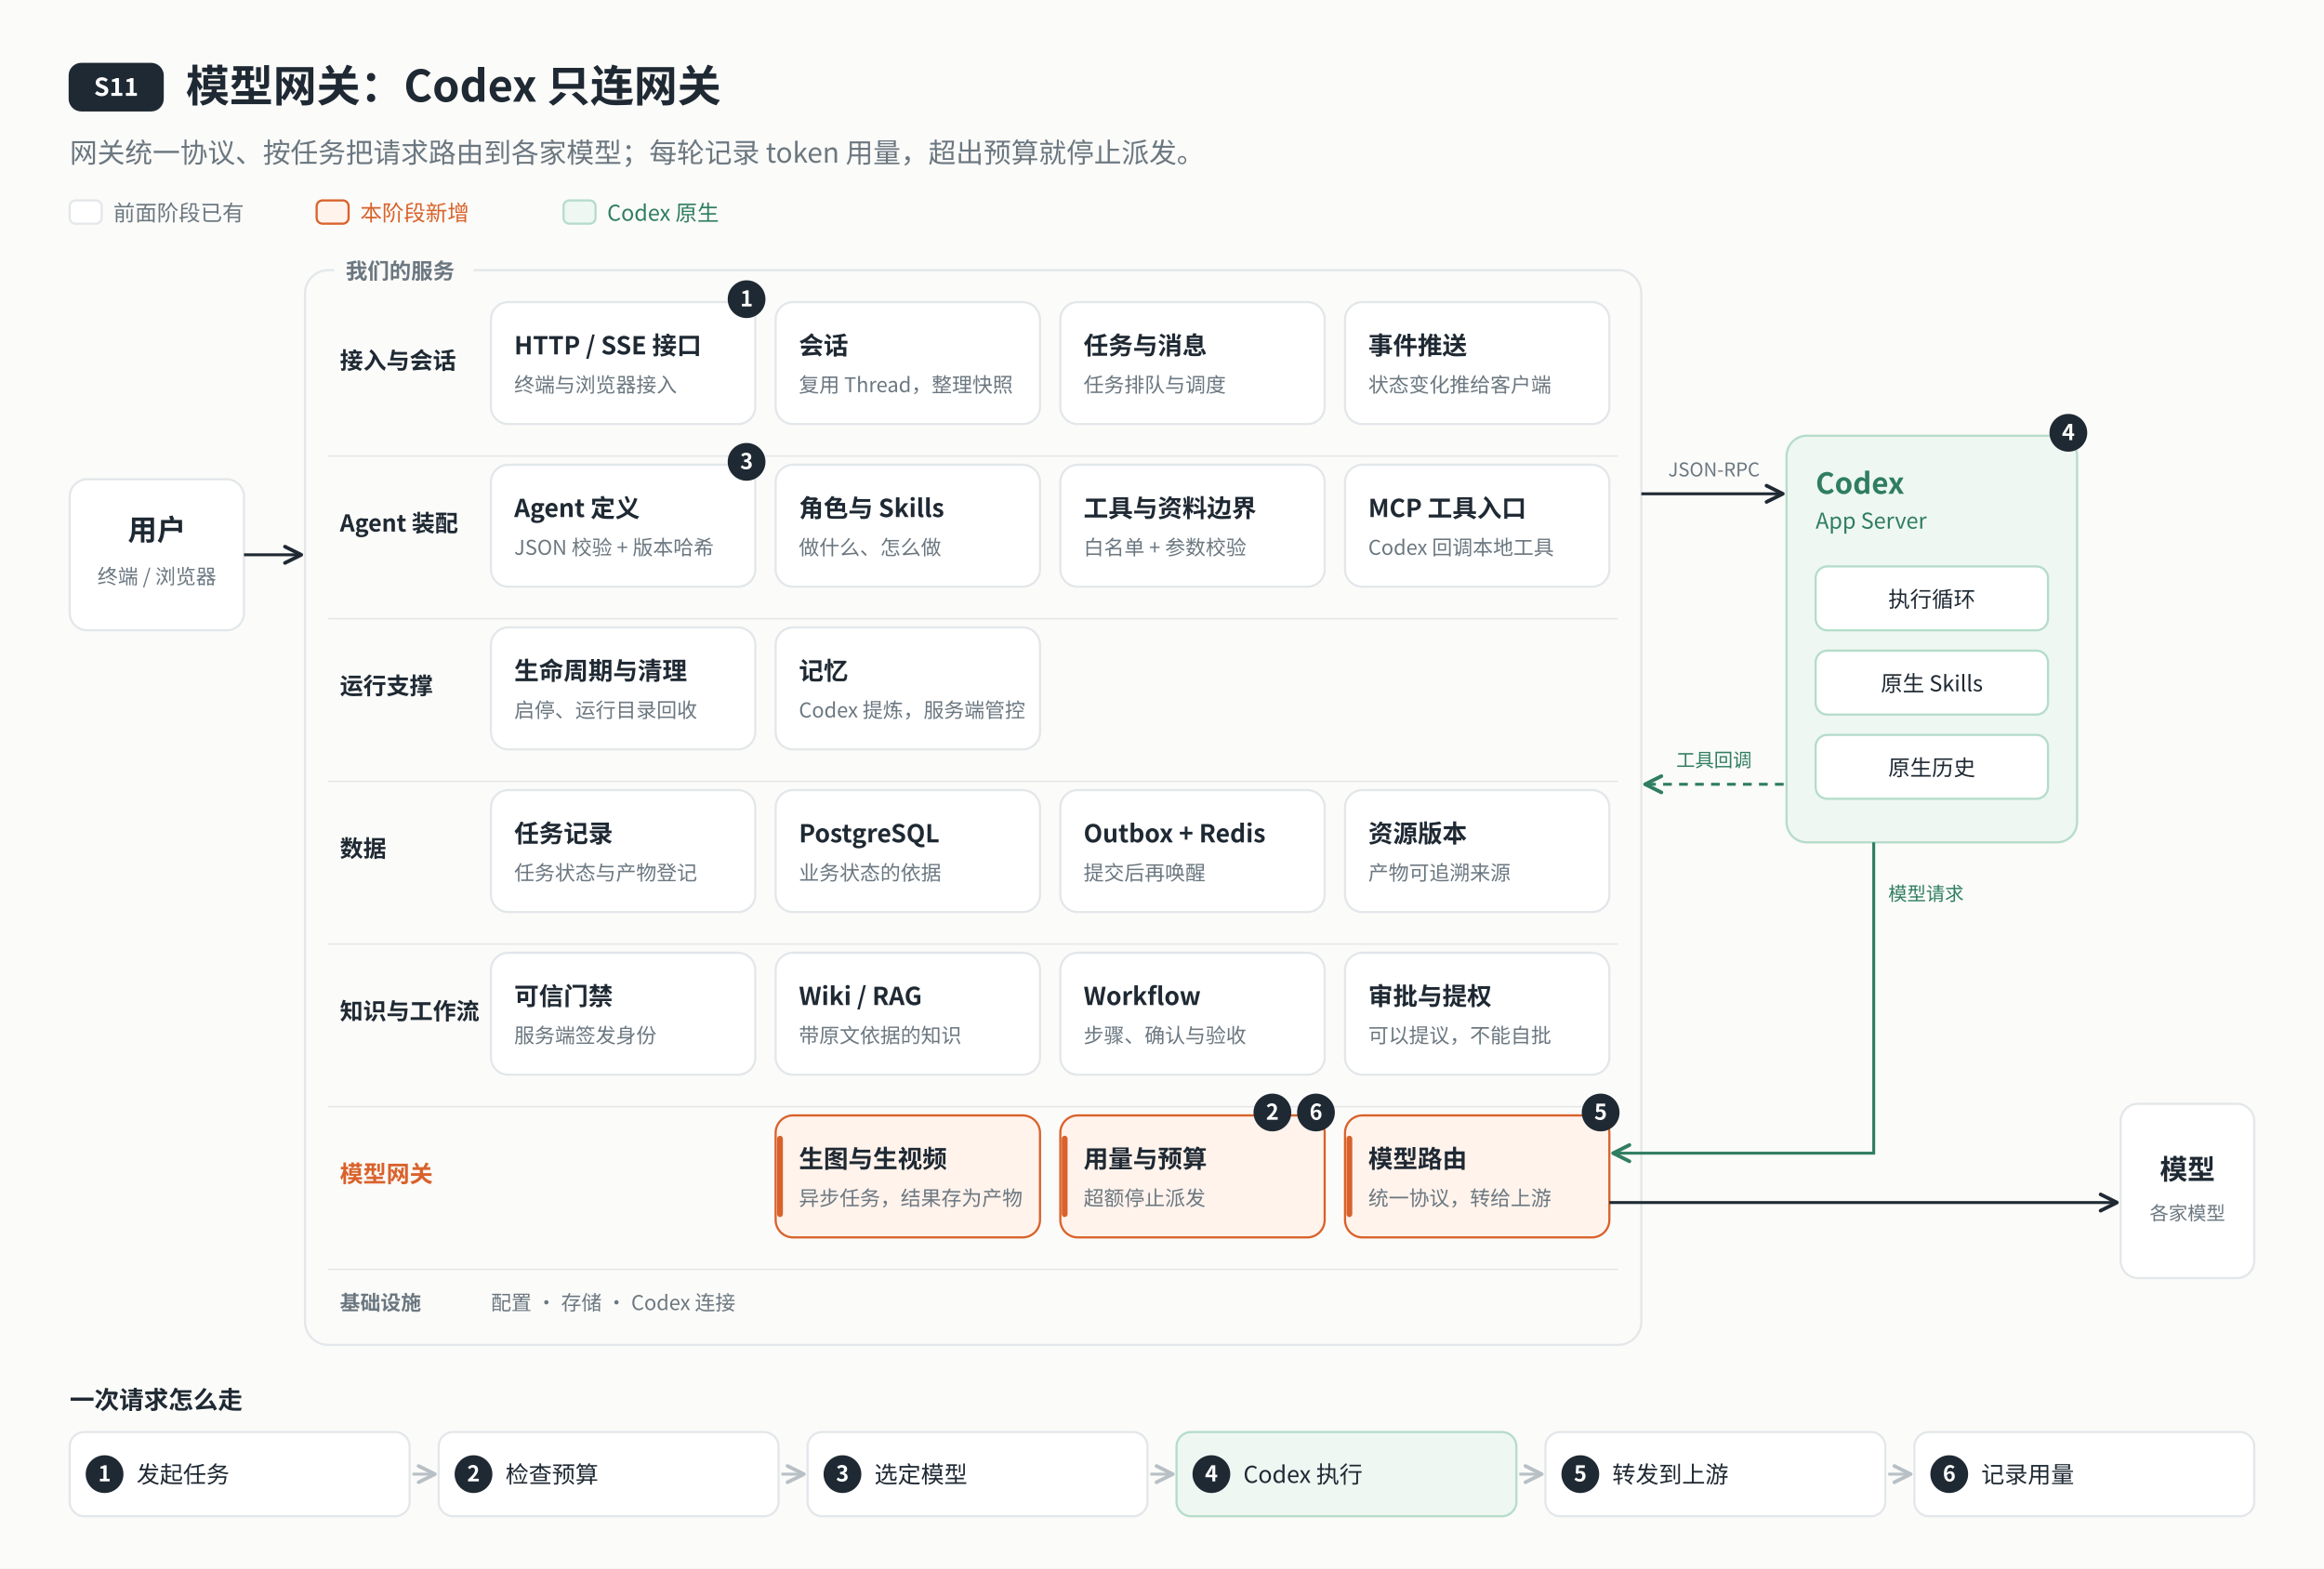
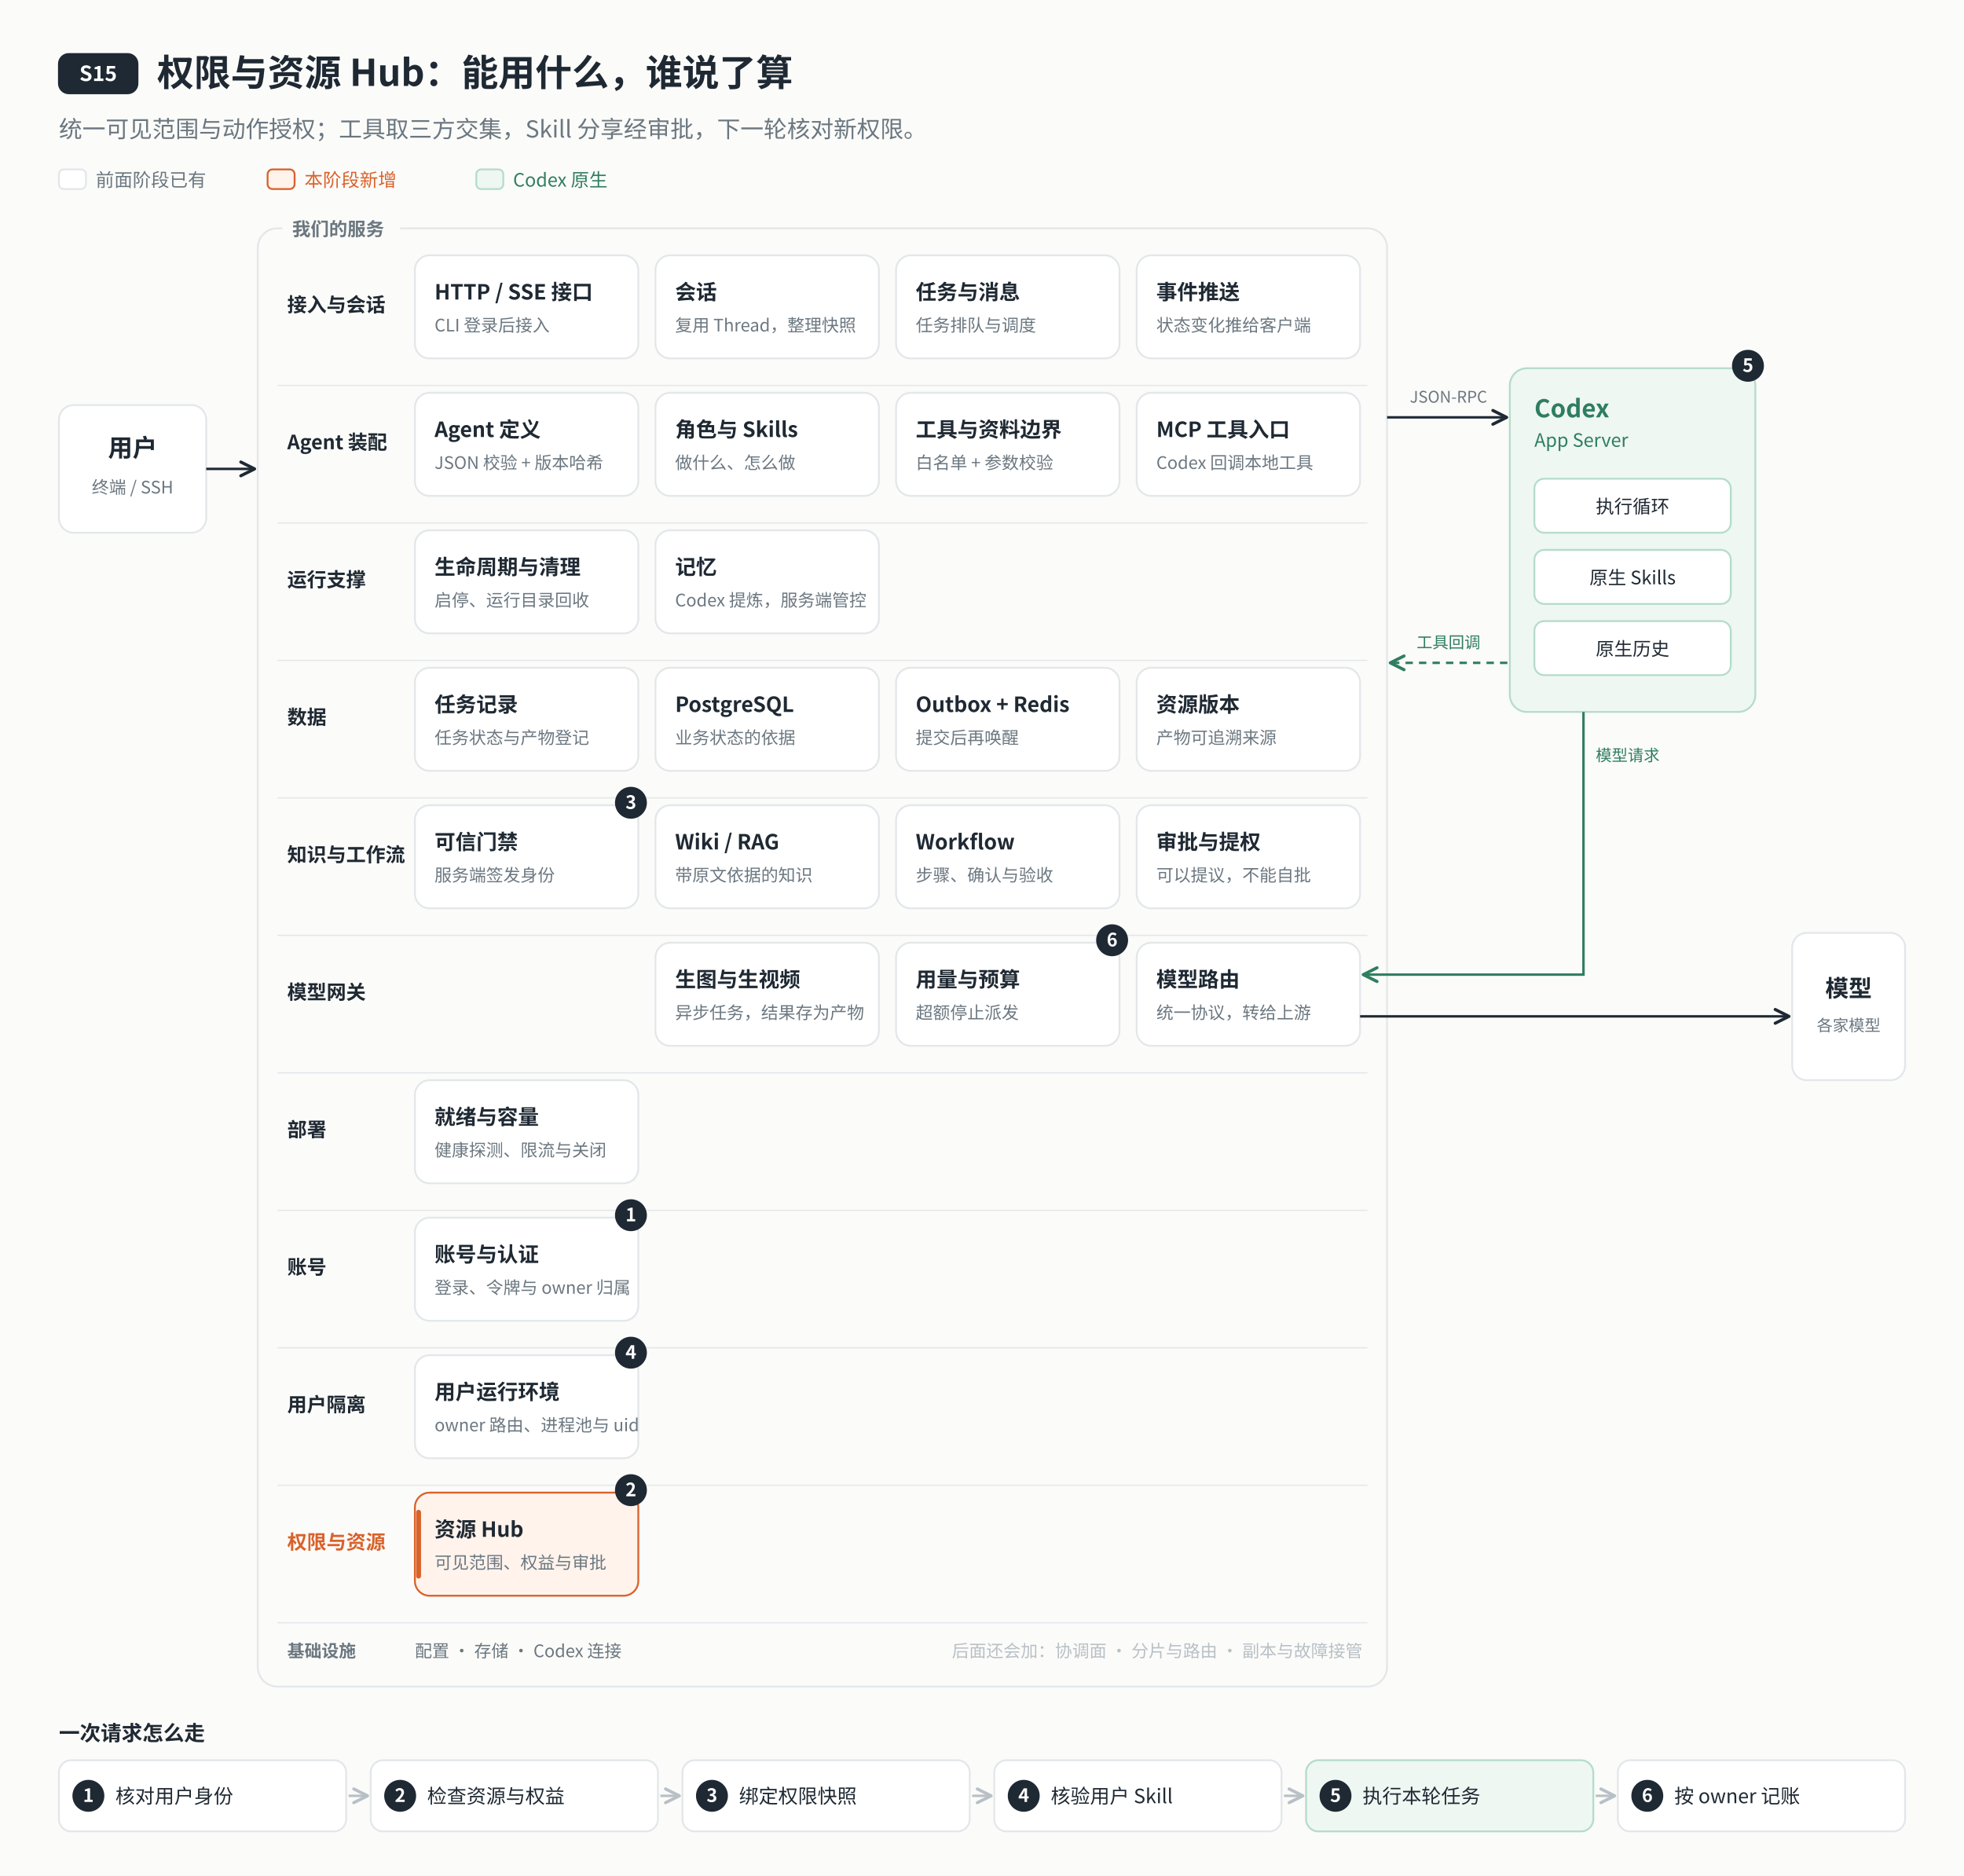
- <svg xmlns="http://www.w3.org/2000/svg" width="1600" height="1080" viewBox="0 0 1600 1080" role="img" aria-labelledby="title desc">
+ <svg xmlns="http://www.w3.org/2000/svg" width="1600" height="1528" viewBox="0 0 1600 1528" role="img" aria-labelledby="title desc">
  <defs>
    <marker id="mB8C0C6" viewBox="0 0 10 10" refX="8" refY="5" markerWidth="7" markerHeight="7" orient="auto-start-reverse">
      <path d="M1 1 L9 5 L1 9" fill="none" stroke="#B8C0C6" stroke-width="1.8" stroke-linecap="round" stroke-linejoin="round" />
    </marker>
    <marker id="m1F2933" viewBox="0 0 10 10" refX="8" refY="5" markerWidth="7" markerHeight="7" orient="auto-start-reverse">
      <path d="M1 1 L9 5 L1 9" fill="none" stroke="#1F2933" stroke-width="1.8" stroke-linecap="round" stroke-linejoin="round" />
    </marker>
    <marker id="m2F7D62" viewBox="0 0 10 10" refX="8" refY="5" markerWidth="7" markerHeight="7" orient="auto-start-reverse">
      <path d="M1 1 L9 5 L1 9" fill="none" stroke="#2F7D62" stroke-width="1.8" stroke-linecap="round" stroke-linejoin="round" />
    </marker>
  </defs>
  <g font-family="PingFang SC, Microsoft YaHei, Noto Sans CJK SC, sans-serif">
-     <rect x="0" y="0" width="1600" height="1080" fill="#FBFBF9" />
+     <rect x="0" y="0" width="1600" height="1528" fill="#FBFBF9" />
    <rect x="48" y="44" width="64" height="32" rx="8" fill="#1F2933" stroke="#1F2933" stroke-width="1.5" />
-     <text x="80" y="66" font-size="17" fill="#fff" font-weight="700" text-anchor="middle">S11</text>
-     <text x="128" y="70" font-size="30" fill="#1F2933" font-weight="700" text-anchor="start">模型网关：Codex 只连网关</text>
-     <text x="48" y="112" font-size="19" fill="#6B7780" font-weight="400" text-anchor="start">网关统一协议、按任务把请求路由到各家模型；每轮记录 token 用量，超出预算就停止派发。</text>
+     <text x="80" y="66" font-size="17" fill="#fff" font-weight="700" text-anchor="middle">S15</text>
+     <text x="128" y="70" font-size="30" fill="#1F2933" font-weight="700" text-anchor="start">权限与资源 Hub：能用什么，谁说了算</text>
+     <text x="48" y="112" font-size="19" fill="#6B7780" font-weight="400" text-anchor="start">统一可见范围与动作授权；工具取三方交集，Skill 分享经审批，下一轮核对新权限。</text>
    <rect x="48" y="138" width="22" height="16" rx="4" fill="#FFFFFF" stroke="#E3E7EA" stroke-width="1.5" />
    <text x="78" y="152" font-size="15" fill="#6B7780" font-weight="400" text-anchor="start">前面阶段已有</text>
    <rect x="218" y="138" width="22" height="16" rx="4" fill="#FFF3EC" stroke="#D9622B" stroke-width="1.5" />
    <text x="248" y="152" font-size="15" fill="#D9622B" font-weight="400" text-anchor="start">本阶段新增</text>
    <rect x="388" y="138" width="22" height="16" rx="4" fill="#EEF7F2" stroke="#B5DCCB" stroke-width="1.5" />
    <text x="418" y="152" font-size="15" fill="#2F7D62" font-weight="400" text-anchor="start">Codex 原生</text>
    <rect x="48" y="330" width="120" height="104" rx="12" fill="#FFFFFF" stroke="#E3E7EA" stroke-width="1.5" />
    <text x="108" y="372" font-size="20" fill="#1F2933" font-weight="600" text-anchor="middle">用户</text>
-     <text x="108" y="402" font-size="14" fill="#6B7780" font-weight="400" text-anchor="middle">终端 / 浏览器</text>
-     <rect x="210" y="186" width="920" height="740" rx="16" fill="none" stroke="#E3E7EA" stroke-width="1.5" />
+     <text x="108" y="402" font-size="14" fill="#6B7780" font-weight="400" text-anchor="middle">终端 / SSH</text>
+     <rect x="210" y="186" width="920" height="1188" rx="16" fill="none" stroke="#E3E7EA" stroke-width="1.5" />
    <rect x="230" y="175" width="96" height="22" fill="#FBFBF9" />
    <text x="238" y="192" font-size="15" fill="#6B7780" font-weight="600" text-anchor="start">我们的服务</text>
    <text x="234" y="254" font-size="16" fill="#1F2933" font-weight="600" text-anchor="start">接入与会话</text>
    <rect x="338" y="208" width="182" height="84" rx="12" fill="#FFFFFF" stroke="#E3E7EA" stroke-width="1.5" />
    <text x="354" y="244" font-size="17" fill="#1F2933" font-weight="600" text-anchor="start">HTTP / SSE 接口</text>
-     <text x="354" y="270" font-size="14" fill="#6B7780" font-weight="400" text-anchor="start">终端与浏览器接入</text>
+     <text x="354" y="270" font-size="14" fill="#6B7780" font-weight="400" text-anchor="start">CLI 登录后接入</text>
    <rect x="534" y="208" width="182" height="84" rx="12" fill="#FFFFFF" stroke="#E3E7EA" stroke-width="1.5" />
    <text x="550" y="244" font-size="17" fill="#1F2933" font-weight="600" text-anchor="start">会话</text>
    <text x="550" y="270" font-size="14" fill="#6B7780" font-weight="400" text-anchor="start">复用 Thread，整理快照</text>
    <rect x="730" y="208" width="182" height="84" rx="12" fill="#FFFFFF" stroke="#E3E7EA" stroke-width="1.5" />
    <text x="746" y="244" font-size="17" fill="#1F2933" font-weight="600" text-anchor="start">任务与消息</text>
    <text x="746" y="270" font-size="14" fill="#6B7780" font-weight="400" text-anchor="start">任务排队与调度</text>
    <rect x="926" y="208" width="182" height="84" rx="12" fill="#FFFFFF" stroke="#E3E7EA" stroke-width="1.5" />
    <text x="942" y="244" font-size="17" fill="#1F2933" font-weight="600" text-anchor="start">事件推送</text>
    <text x="942" y="270" font-size="14" fill="#6B7780" font-weight="400" text-anchor="start">状态变化推给客户端</text>
    <text x="234" y="366" font-size="16" fill="#1F2933" font-weight="600" text-anchor="start">Agent 装配</text>
    <line x1="226" y1="314" x2="1114" y2="314" stroke="#E3E7EA" stroke-width="1" />
    <rect x="338" y="320" width="182" height="84" rx="12" fill="#FFFFFF" stroke="#E3E7EA" stroke-width="1.5" />
    <text x="354" y="356" font-size="17" fill="#1F2933" font-weight="600" text-anchor="start">Agent 定义</text>
    <text x="354" y="382" font-size="14" fill="#6B7780" font-weight="400" text-anchor="start">JSON 校验 + 版本哈希</text>
    <rect x="534" y="320" width="182" height="84" rx="12" fill="#FFFFFF" stroke="#E3E7EA" stroke-width="1.5" />
    <text x="550" y="356" font-size="17" fill="#1F2933" font-weight="600" text-anchor="start">角色与 Skills</text>
    <text x="550" y="382" font-size="14" fill="#6B7780" font-weight="400" text-anchor="start">做什么、怎么做</text>
    <rect x="730" y="320" width="182" height="84" rx="12" fill="#FFFFFF" stroke="#E3E7EA" stroke-width="1.5" />
    <text x="746" y="356" font-size="17" fill="#1F2933" font-weight="600" text-anchor="start">工具与资料边界</text>
    <text x="746" y="382" font-size="14" fill="#6B7780" font-weight="400" text-anchor="start">白名单 + 参数校验</text>
    <rect x="926" y="320" width="182" height="84" rx="12" fill="#FFFFFF" stroke="#E3E7EA" stroke-width="1.5" />
    <text x="942" y="356" font-size="17" fill="#1F2933" font-weight="600" text-anchor="start">MCP 工具入口</text>
    <text x="942" y="382" font-size="14" fill="#6B7780" font-weight="400" text-anchor="start">Codex 回调本地工具</text>
    <text x="234" y="478" font-size="16" fill="#1F2933" font-weight="600" text-anchor="start">运行支撑</text>
    <line x1="226" y1="426" x2="1114" y2="426" stroke="#E3E7EA" stroke-width="1" />
    <rect x="338" y="432" width="182" height="84" rx="12" fill="#FFFFFF" stroke="#E3E7EA" stroke-width="1.5" />
    <text x="354" y="468" font-size="17" fill="#1F2933" font-weight="600" text-anchor="start">生命周期与清理</text>
    <text x="354" y="494" font-size="14" fill="#6B7780" font-weight="400" text-anchor="start">启停、运行目录回收</text>
    <rect x="534" y="432" width="182" height="84" rx="12" fill="#FFFFFF" stroke="#E3E7EA" stroke-width="1.5" />
    <text x="550" y="468" font-size="17" fill="#1F2933" font-weight="600" text-anchor="start">记忆</text>
    <text x="550" y="494" font-size="14" fill="#6B7780" font-weight="400" text-anchor="start">Codex 提炼，服务端管控</text>
    <text x="234" y="590" font-size="16" fill="#1F2933" font-weight="600" text-anchor="start">数据</text>
    <line x1="226" y1="538" x2="1114" y2="538" stroke="#E3E7EA" stroke-width="1" />
    <rect x="338" y="544" width="182" height="84" rx="12" fill="#FFFFFF" stroke="#E3E7EA" stroke-width="1.5" />
    <text x="354" y="580" font-size="17" fill="#1F2933" font-weight="600" text-anchor="start">任务记录</text>
    <text x="354" y="606" font-size="14" fill="#6B7780" font-weight="400" text-anchor="start">任务状态与产物登记</text>
    <rect x="534" y="544" width="182" height="84" rx="12" fill="#FFFFFF" stroke="#E3E7EA" stroke-width="1.5" />
    <text x="550" y="580" font-size="17" fill="#1F2933" font-weight="600" text-anchor="start">PostgreSQL</text>
    <text x="550" y="606" font-size="14" fill="#6B7780" font-weight="400" text-anchor="start">业务状态的依据</text>
    <rect x="730" y="544" width="182" height="84" rx="12" fill="#FFFFFF" stroke="#E3E7EA" stroke-width="1.5" />
    <text x="746" y="580" font-size="17" fill="#1F2933" font-weight="600" text-anchor="start">Outbox + Redis</text>
    <text x="746" y="606" font-size="14" fill="#6B7780" font-weight="400" text-anchor="start">提交后再唤醒</text>
    <rect x="926" y="544" width="182" height="84" rx="12" fill="#FFFFFF" stroke="#E3E7EA" stroke-width="1.5" />
    <text x="942" y="580" font-size="17" fill="#1F2933" font-weight="600" text-anchor="start">资源版本</text>
    <text x="942" y="606" font-size="14" fill="#6B7780" font-weight="400" text-anchor="start">产物可追溯来源</text>
    <text x="234" y="702" font-size="16" fill="#1F2933" font-weight="600" text-anchor="start">知识与工作流</text>
    <line x1="226" y1="650" x2="1114" y2="650" stroke="#E3E7EA" stroke-width="1" />
    <rect x="338" y="656" width="182" height="84" rx="12" fill="#FFFFFF" stroke="#E3E7EA" stroke-width="1.5" />
    <text x="354" y="692" font-size="17" fill="#1F2933" font-weight="600" text-anchor="start">可信门禁</text>
    <text x="354" y="718" font-size="14" fill="#6B7780" font-weight="400" text-anchor="start">服务端签发身份</text>
    <rect x="534" y="656" width="182" height="84" rx="12" fill="#FFFFFF" stroke="#E3E7EA" stroke-width="1.5" />
    <text x="550" y="692" font-size="17" fill="#1F2933" font-weight="600" text-anchor="start">Wiki / RAG</text>
    <text x="550" y="718" font-size="14" fill="#6B7780" font-weight="400" text-anchor="start">带原文依据的知识</text>
    <rect x="730" y="656" width="182" height="84" rx="12" fill="#FFFFFF" stroke="#E3E7EA" stroke-width="1.5" />
    <text x="746" y="692" font-size="17" fill="#1F2933" font-weight="600" text-anchor="start">Workflow</text>
    <text x="746" y="718" font-size="14" fill="#6B7780" font-weight="400" text-anchor="start">步骤、确认与验收</text>
    <rect x="926" y="656" width="182" height="84" rx="12" fill="#FFFFFF" stroke="#E3E7EA" stroke-width="1.5" />
    <text x="942" y="692" font-size="17" fill="#1F2933" font-weight="600" text-anchor="start">审批与提权</text>
    <text x="942" y="718" font-size="14" fill="#6B7780" font-weight="400" text-anchor="start">可以提议，不能自批</text>
-     <text x="234" y="814" font-size="16" fill="#D9622B" font-weight="600" text-anchor="start">模型网关</text>
+     <text x="234" y="814" font-size="16" fill="#1F2933" font-weight="600" text-anchor="start">模型网关</text>
    <line x1="226" y1="762" x2="1114" y2="762" stroke="#E3E7EA" stroke-width="1" />
-     <rect x="534" y="768" width="182" height="84" rx="12" fill="#FFF3EC" stroke="#D9622B" stroke-width="1.5" />
-     <rect x="535" y="782" width="4" height="56" rx="2" fill="#D9622B" />
+     <rect x="534" y="768" width="182" height="84" rx="12" fill="#FFFFFF" stroke="#E3E7EA" stroke-width="1.5" />
    <text x="550" y="804" font-size="17" fill="#1F2933" font-weight="600" text-anchor="start">生图与生视频</text>
    <text x="550" y="830" font-size="14" fill="#6B7780" font-weight="400" text-anchor="start">异步任务，结果存为产物</text>
-     <rect x="730" y="768" width="182" height="84" rx="12" fill="#FFF3EC" stroke="#D9622B" stroke-width="1.5" />
-     <rect x="731" y="782" width="4" height="56" rx="2" fill="#D9622B" />
+     <rect x="730" y="768" width="182" height="84" rx="12" fill="#FFFFFF" stroke="#E3E7EA" stroke-width="1.5" />
    <text x="746" y="804" font-size="17" fill="#1F2933" font-weight="600" text-anchor="start">用量与预算</text>
    <text x="746" y="830" font-size="14" fill="#6B7780" font-weight="400" text-anchor="start">超额停止派发</text>
-     <rect x="926" y="768" width="182" height="84" rx="12" fill="#FFF3EC" stroke="#D9622B" stroke-width="1.5" />
-     <rect x="927" y="782" width="4" height="56" rx="2" fill="#D9622B" />
+     <rect x="926" y="768" width="182" height="84" rx="12" fill="#FFFFFF" stroke="#E3E7EA" stroke-width="1.5" />
    <text x="942" y="804" font-size="17" fill="#1F2933" font-weight="600" text-anchor="start">模型路由</text>
    <text x="942" y="830" font-size="14" fill="#6B7780" font-weight="400" text-anchor="start">统一协议，转给上游</text>
+     <text x="234" y="926" font-size="16" fill="#1F2933" font-weight="600" text-anchor="start">部署</text>
    <line x1="226" y1="874" x2="1114" y2="874" stroke="#E3E7EA" stroke-width="1" />
-     <text x="234" y="902" font-size="14" fill="#6B7780" font-weight="600" text-anchor="start">基础设施</text>
-     <text x="338" y="902" font-size="14" fill="#6B7780" font-weight="400" text-anchor="start">配置 · 存储 · Codex 连接</text>
+     <rect x="338" y="880" width="182" height="84" rx="12" fill="#FFFFFF" stroke="#E3E7EA" stroke-width="1.5" />
+     <text x="354" y="916" font-size="17" fill="#1F2933" font-weight="600" text-anchor="start">就绪与容量</text>
+     <text x="354" y="942" font-size="14" fill="#6B7780" font-weight="400" text-anchor="start">健康探测、限流与关闭</text>
+     <text x="234" y="1038" font-size="16" fill="#1F2933" font-weight="600" text-anchor="start">账号</text>
+     <line x1="226" y1="986" x2="1114" y2="986" stroke="#E3E7EA" stroke-width="1" />
+     <rect x="338" y="992" width="182" height="84" rx="12" fill="#FFFFFF" stroke="#E3E7EA" stroke-width="1.5" />
+     <text x="354" y="1028" font-size="17" fill="#1F2933" font-weight="600" text-anchor="start">账号与认证</text>
+     <text x="354" y="1054" font-size="14" fill="#6B7780" font-weight="400" text-anchor="start">登录、令牌与 owner 归属</text>
+     <text x="234" y="1150" font-size="16" fill="#1F2933" font-weight="600" text-anchor="start">用户隔离</text>
+     <line x1="226" y1="1098" x2="1114" y2="1098" stroke="#E3E7EA" stroke-width="1" />
+     <rect x="338" y="1104" width="182" height="84" rx="12" fill="#FFFFFF" stroke="#E3E7EA" stroke-width="1.5" />
+     <text x="354" y="1140" font-size="17" fill="#1F2933" font-weight="600" text-anchor="start">用户运行环境</text>
+     <text x="354" y="1166" font-size="14" fill="#6B7780" font-weight="400" text-anchor="start">owner 路由、进程池与 uid</text>
+     <text x="234" y="1262" font-size="16" fill="#D9622B" font-weight="600" text-anchor="start">权限与资源</text>
+     <line x1="226" y1="1210" x2="1114" y2="1210" stroke="#E3E7EA" stroke-width="1" />
+     <rect x="338" y="1216" width="182" height="84" rx="12" fill="#FFF3EC" stroke="#D9622B" stroke-width="1.5" />
+     <rect x="339" y="1230" width="4" height="56" rx="2" fill="#D9622B" />
+     <text x="354" y="1252" font-size="17" fill="#1F2933" font-weight="600" text-anchor="start">资源 Hub</text>
+     <text x="354" y="1278" font-size="14" fill="#6B7780" font-weight="400" text-anchor="start">可见范围、权益与审批</text>
+     <line x1="226" y1="1322" x2="1114" y2="1322" stroke="#E3E7EA" stroke-width="1" />
+     <text x="234" y="1350" font-size="14" fill="#6B7780" font-weight="600" text-anchor="start">基础设施</text>
+     <text x="338" y="1350" font-size="14" fill="#6B7780" font-weight="400" text-anchor="start">配置 · 存储 · Codex 连接</text>
+     <text x="1110" y="1350" font-size="14" fill="#B8C0C6" font-weight="400" text-anchor="end">后面还会加：协调面 · 分片与路由 · 副本与故障接管</text>
    <rect x="1230" y="300" width="200" height="280" rx="14" fill="#EEF7F2" stroke="#B5DCCB" stroke-width="1.5" />
    <text x="1250" y="340" font-size="20" fill="#2F7D62" font-weight="700" text-anchor="start">Codex</text>
    <text x="1250" y="364" font-size="15" fill="#2F7D62" font-weight="400" text-anchor="start">App Server</text>
    <rect x="1250" y="390" width="160" height="44" rx="8" fill="#FFFFFF" stroke="#B5DCCB" stroke-width="1.5" />
    <text x="1330" y="418" font-size="15" fill="#1F2933" font-weight="500" text-anchor="middle">执行循环</text>
    <rect x="1250" y="448" width="160" height="44" rx="8" fill="#FFFFFF" stroke="#B5DCCB" stroke-width="1.5" />
    <text x="1330" y="476" font-size="15" fill="#1F2933" font-weight="500" text-anchor="middle">原生 Skills</text>
    <rect x="1250" y="506" width="160" height="44" rx="8" fill="#FFFFFF" stroke="#B5DCCB" stroke-width="1.5" />
    <text x="1330" y="534" font-size="15" fill="#1F2933" font-weight="500" text-anchor="middle">原生历史</text>
    <rect x="1460" y="760" width="92" height="120" rx="12" fill="#FFFFFF" stroke="#E3E7EA" stroke-width="1.5" />
    <text x="1506" y="812" font-size="19" fill="#1F2933" font-weight="600" text-anchor="middle">模型</text>
    <text x="1506" y="840" font-size="13" fill="#6B7780" font-weight="400" text-anchor="middle">各家模型</text>
    <path d="M168,382 L206,382" fill="none" stroke="#1F2933" stroke-width="2" marker-end="url(#m1F2933)" />
    <path d="M1130,340 L1226,340" fill="none" stroke="#1F2933" stroke-width="2" marker-end="url(#m1F2933)" />
    <text x="1180" y="328" font-size="13" fill="#6B7780" font-weight="500" text-anchor="middle">JSON-RPC</text>
    <path d="M1228,540 L1134,540" fill="none" stroke="#2F7D62" stroke-width="2" stroke-dasharray="6 5" marker-end="url(#m2F7D62)" />
    <text x="1180" y="528" font-size="13" fill="#2F7D62" font-weight="500" text-anchor="middle">工具回调</text>
    <path d="M1290,580 L1290,794 L1112,794" fill="none" stroke="#2F7D62" stroke-width="2" marker-end="url(#m2F7D62)" />
    <text x="1300" y="620" font-size="13" fill="#2F7D62" font-weight="500" text-anchor="start">模型请求</text>
    <path d="M1108,828 L1456,828" fill="none" stroke="#1F2933" stroke-width="2" marker-end="url(#m1F2933)" />
-     <circle cx="514" cy="206" r="13" fill="#1F2933" />
-     <text x="514" y="211" font-size="15" fill="#fff" font-weight="700" text-anchor="middle">1</text>
-     <circle cx="876" cy="766" r="13" fill="#1F2933" />
-     <text x="876" y="771" font-size="15" fill="#fff" font-weight="700" text-anchor="middle">2</text>
+     <circle cx="514" cy="990" r="13" fill="#1F2933" />
+     <text x="514" y="995" font-size="15" fill="#fff" font-weight="700" text-anchor="middle">1</text>
+     <circle cx="514" cy="1214" r="13" fill="#1F2933" />
+     <text x="514" y="1219" font-size="15" fill="#fff" font-weight="700" text-anchor="middle">2</text>
+     <circle cx="514" cy="654" r="13" fill="#1F2933" />
+     <text x="514" y="659" font-size="15" fill="#fff" font-weight="700" text-anchor="middle">3</text>
+     <circle cx="514" cy="1102" r="13" fill="#1F2933" />
+     <text x="514" y="1107" font-size="15" fill="#fff" font-weight="700" text-anchor="middle">4</text>
+     <circle cx="1424" cy="298" r="13" fill="#1F2933" />
+     <text x="1424" y="303" font-size="15" fill="#fff" font-weight="700" text-anchor="middle">5</text>
    <circle cx="906" cy="766" r="13" fill="#1F2933" />
    <text x="906" y="771" font-size="15" fill="#fff" font-weight="700" text-anchor="middle">6</text>
-     <circle cx="514" cy="318" r="13" fill="#1F2933" />
-     <text x="514" y="323" font-size="15" fill="#fff" font-weight="700" text-anchor="middle">3</text>
-     <circle cx="1424" cy="298" r="13" fill="#1F2933" />
-     <text x="1424" y="303" font-size="15" fill="#fff" font-weight="700" text-anchor="middle">4</text>
-     <circle cx="1102" cy="766" r="13" fill="#1F2933" />
-     <text x="1102" y="771" font-size="15" fill="#fff" font-weight="700" text-anchor="middle">5</text>
-     <text x="48" y="970" font-size="17" fill="#1F2933" font-weight="700" text-anchor="start">一次请求怎么走</text>
-     <rect x="48" y="986" width="234" height="58" rx="10" fill="#FFFFFF" stroke="#E3E7EA" stroke-width="1.5" />
-     <circle cx="72" cy="1015" r="13" fill="#1F2933" />
-     <text x="72" y="1020" font-size="15" fill="#fff" font-weight="700" text-anchor="middle">1</text>
-     <text x="94" y="1021" font-size="16" fill="#1F2933" font-weight="500" text-anchor="start">发起任务</text>
-     <path d="M284,1015 L298,1015" fill="none" stroke="#B8C0C6" stroke-width="2" marker-end="url(#mB8C0C6)" />
-     <rect x="302" y="986" width="234" height="58" rx="10" fill="#FFFFFF" stroke="#E3E7EA" stroke-width="1.5" />
-     <circle cx="326" cy="1015" r="13" fill="#1F2933" />
-     <text x="326" y="1020" font-size="15" fill="#fff" font-weight="700" text-anchor="middle">2</text>
-     <text x="348" y="1021" font-size="16" fill="#1F2933" font-weight="500" text-anchor="start">检查预算</text>
-     <path d="M538,1015 L552,1015" fill="none" stroke="#B8C0C6" stroke-width="2" marker-end="url(#mB8C0C6)" />
-     <rect x="556" y="986" width="234" height="58" rx="10" fill="#FFFFFF" stroke="#E3E7EA" stroke-width="1.5" />
-     <circle cx="580" cy="1015" r="13" fill="#1F2933" />
-     <text x="580" y="1020" font-size="15" fill="#fff" font-weight="700" text-anchor="middle">3</text>
-     <text x="602" y="1021" font-size="16" fill="#1F2933" font-weight="500" text-anchor="start">选定模型</text>
-     <path d="M792,1015 L806,1015" fill="none" stroke="#B8C0C6" stroke-width="2" marker-end="url(#mB8C0C6)" />
-     <rect x="810" y="986" width="234" height="58" rx="10" fill="#EEF7F2" stroke="#B5DCCB" stroke-width="1.5" />
-     <circle cx="834" cy="1015" r="13" fill="#1F2933" />
-     <text x="834" y="1020" font-size="15" fill="#fff" font-weight="700" text-anchor="middle">4</text>
-     <text x="856" y="1021" font-size="16" fill="#1F2933" font-weight="500" text-anchor="start">Codex 执行</text>
-     <path d="M1046,1015 L1060,1015" fill="none" stroke="#B8C0C6" stroke-width="2" marker-end="url(#mB8C0C6)" />
-     <rect x="1064" y="986" width="234" height="58" rx="10" fill="#FFFFFF" stroke="#E3E7EA" stroke-width="1.5" />
-     <circle cx="1088" cy="1015" r="13" fill="#1F2933" />
-     <text x="1088" y="1020" font-size="15" fill="#fff" font-weight="700" text-anchor="middle">5</text>
-     <text x="1110" y="1021" font-size="16" fill="#1F2933" font-weight="500" text-anchor="start">转发到上游</text>
-     <path d="M1300,1015 L1314,1015" fill="none" stroke="#B8C0C6" stroke-width="2" marker-end="url(#mB8C0C6)" />
-     <rect x="1318" y="986" width="234" height="58" rx="10" fill="#FFFFFF" stroke="#E3E7EA" stroke-width="1.5" />
-     <circle cx="1342" cy="1015" r="13" fill="#1F2933" />
-     <text x="1342" y="1020" font-size="15" fill="#fff" font-weight="700" text-anchor="middle">6</text>
-     <text x="1364" y="1021" font-size="16" fill="#1F2933" font-weight="500" text-anchor="start">记录用量</text>
+     <text x="48" y="1418" font-size="17" fill="#1F2933" font-weight="700" text-anchor="start">一次请求怎么走</text>
+     <rect x="48" y="1434" width="234" height="58" rx="10" fill="#FFFFFF" stroke="#E3E7EA" stroke-width="1.5" />
+     <circle cx="72" cy="1463" r="13" fill="#1F2933" />
+     <text x="72" y="1468" font-size="15" fill="#fff" font-weight="700" text-anchor="middle">1</text>
+     <text x="94" y="1469" font-size="16" fill="#1F2933" font-weight="500" text-anchor="start">核对用户身份</text>
+     <path d="M284,1463 L298,1463" fill="none" stroke="#B8C0C6" stroke-width="2" marker-end="url(#mB8C0C6)" />
+     <rect x="302" y="1434" width="234" height="58" rx="10" fill="#FFFFFF" stroke="#E3E7EA" stroke-width="1.5" />
+     <circle cx="326" cy="1463" r="13" fill="#1F2933" />
+     <text x="326" y="1468" font-size="15" fill="#fff" font-weight="700" text-anchor="middle">2</text>
+     <text x="348" y="1469" font-size="16" fill="#1F2933" font-weight="500" text-anchor="start">检查资源与权益</text>
+     <path d="M538,1463 L552,1463" fill="none" stroke="#B8C0C6" stroke-width="2" marker-end="url(#mB8C0C6)" />
+     <rect x="556" y="1434" width="234" height="58" rx="10" fill="#FFFFFF" stroke="#E3E7EA" stroke-width="1.5" />
+     <circle cx="580" cy="1463" r="13" fill="#1F2933" />
+     <text x="580" y="1468" font-size="15" fill="#fff" font-weight="700" text-anchor="middle">3</text>
+     <text x="602" y="1469" font-size="16" fill="#1F2933" font-weight="500" text-anchor="start">绑定权限快照</text>
+     <path d="M792,1463 L806,1463" fill="none" stroke="#B8C0C6" stroke-width="2" marker-end="url(#mB8C0C6)" />
+     <rect x="810" y="1434" width="234" height="58" rx="10" fill="#FFFFFF" stroke="#E3E7EA" stroke-width="1.5" />
+     <circle cx="834" cy="1463" r="13" fill="#1F2933" />
+     <text x="834" y="1468" font-size="15" fill="#fff" font-weight="700" text-anchor="middle">4</text>
+     <text x="856" y="1469" font-size="16" fill="#1F2933" font-weight="500" text-anchor="start">核验用户 Skill</text>
+     <path d="M1046,1463 L1060,1463" fill="none" stroke="#B8C0C6" stroke-width="2" marker-end="url(#mB8C0C6)" />
+     <rect x="1064" y="1434" width="234" height="58" rx="10" fill="#EEF7F2" stroke="#B5DCCB" stroke-width="1.5" />
+     <circle cx="1088" cy="1463" r="13" fill="#1F2933" />
+     <text x="1088" y="1468" font-size="15" fill="#fff" font-weight="700" text-anchor="middle">5</text>
+     <text x="1110" y="1469" font-size="16" fill="#1F2933" font-weight="500" text-anchor="start">执行本轮任务</text>
+     <path d="M1300,1463 L1314,1463" fill="none" stroke="#B8C0C6" stroke-width="2" marker-end="url(#mB8C0C6)" />
+     <rect x="1318" y="1434" width="234" height="58" rx="10" fill="#FFFFFF" stroke="#E3E7EA" stroke-width="1.5" />
+     <circle cx="1342" cy="1463" r="13" fill="#1F2933" />
+     <text x="1342" y="1468" font-size="15" fill="#fff" font-weight="700" text-anchor="middle">6</text>
+     <text x="1364" y="1469" font-size="16" fill="#1F2933" font-weight="500" text-anchor="start">按 owner 记账</text>
  </g>
</svg>
